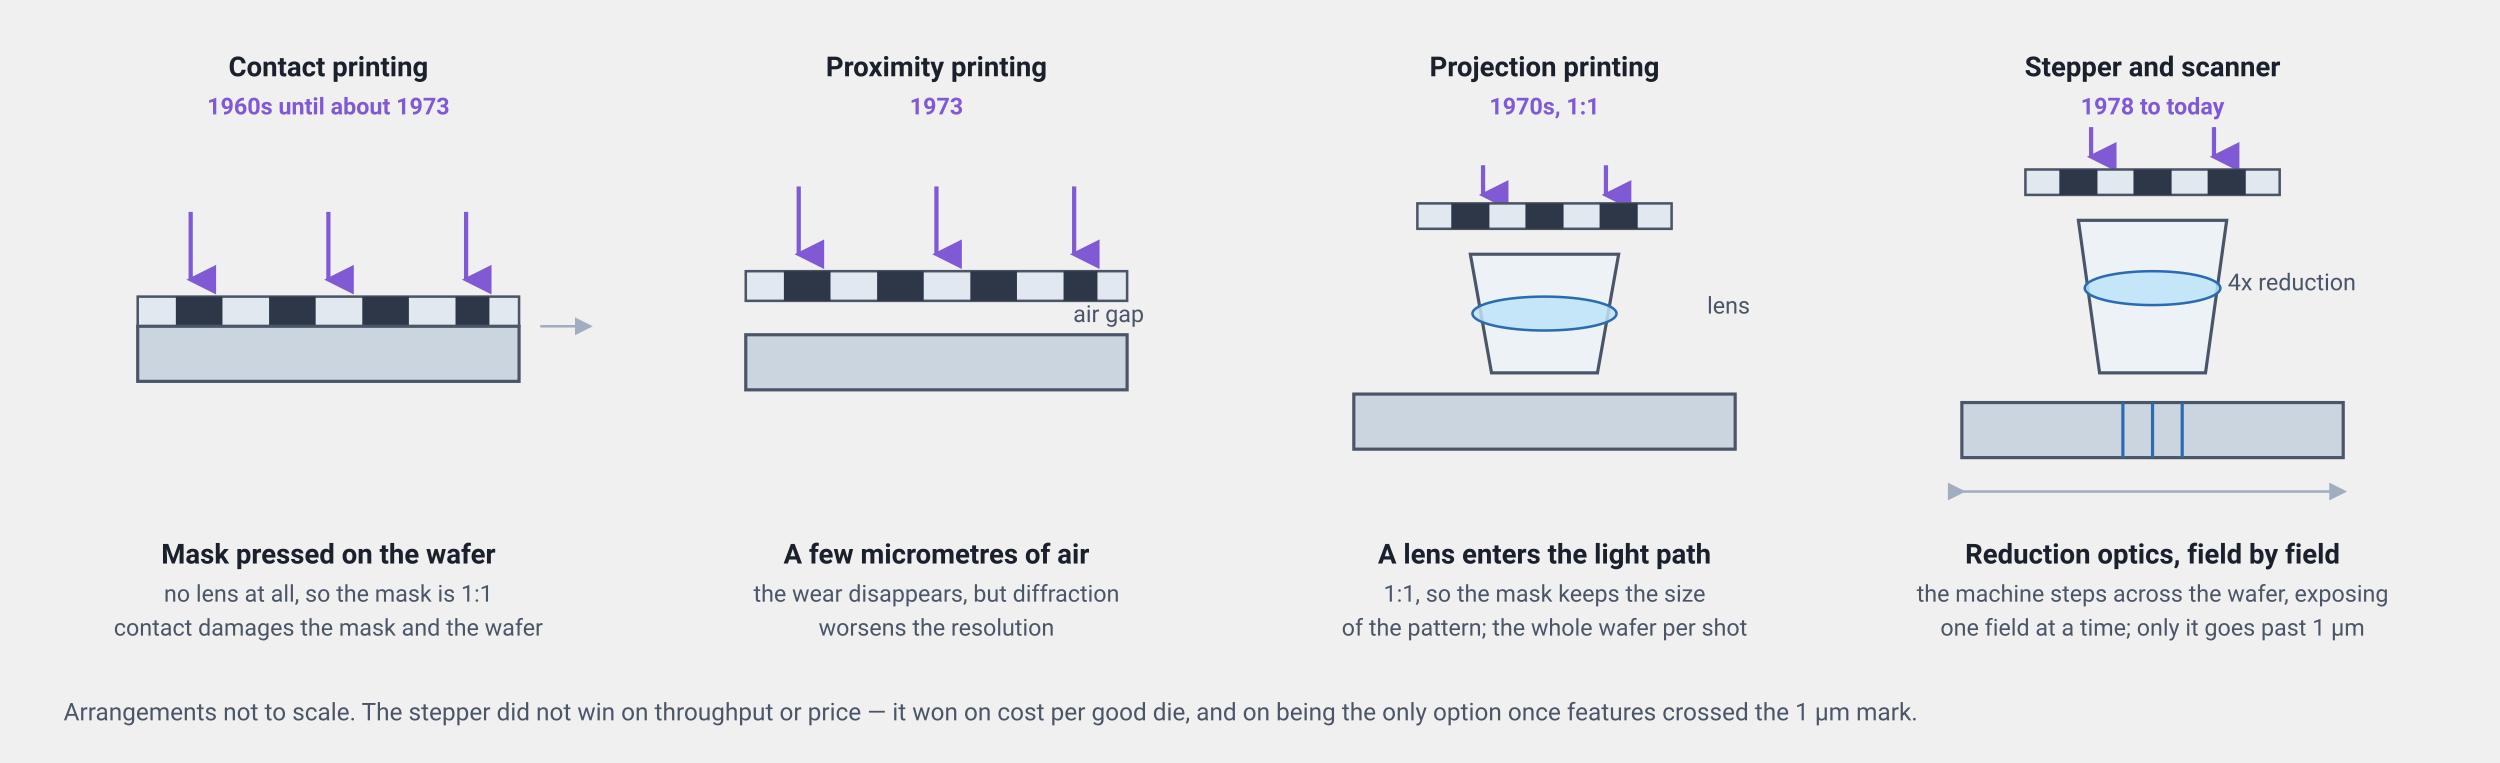
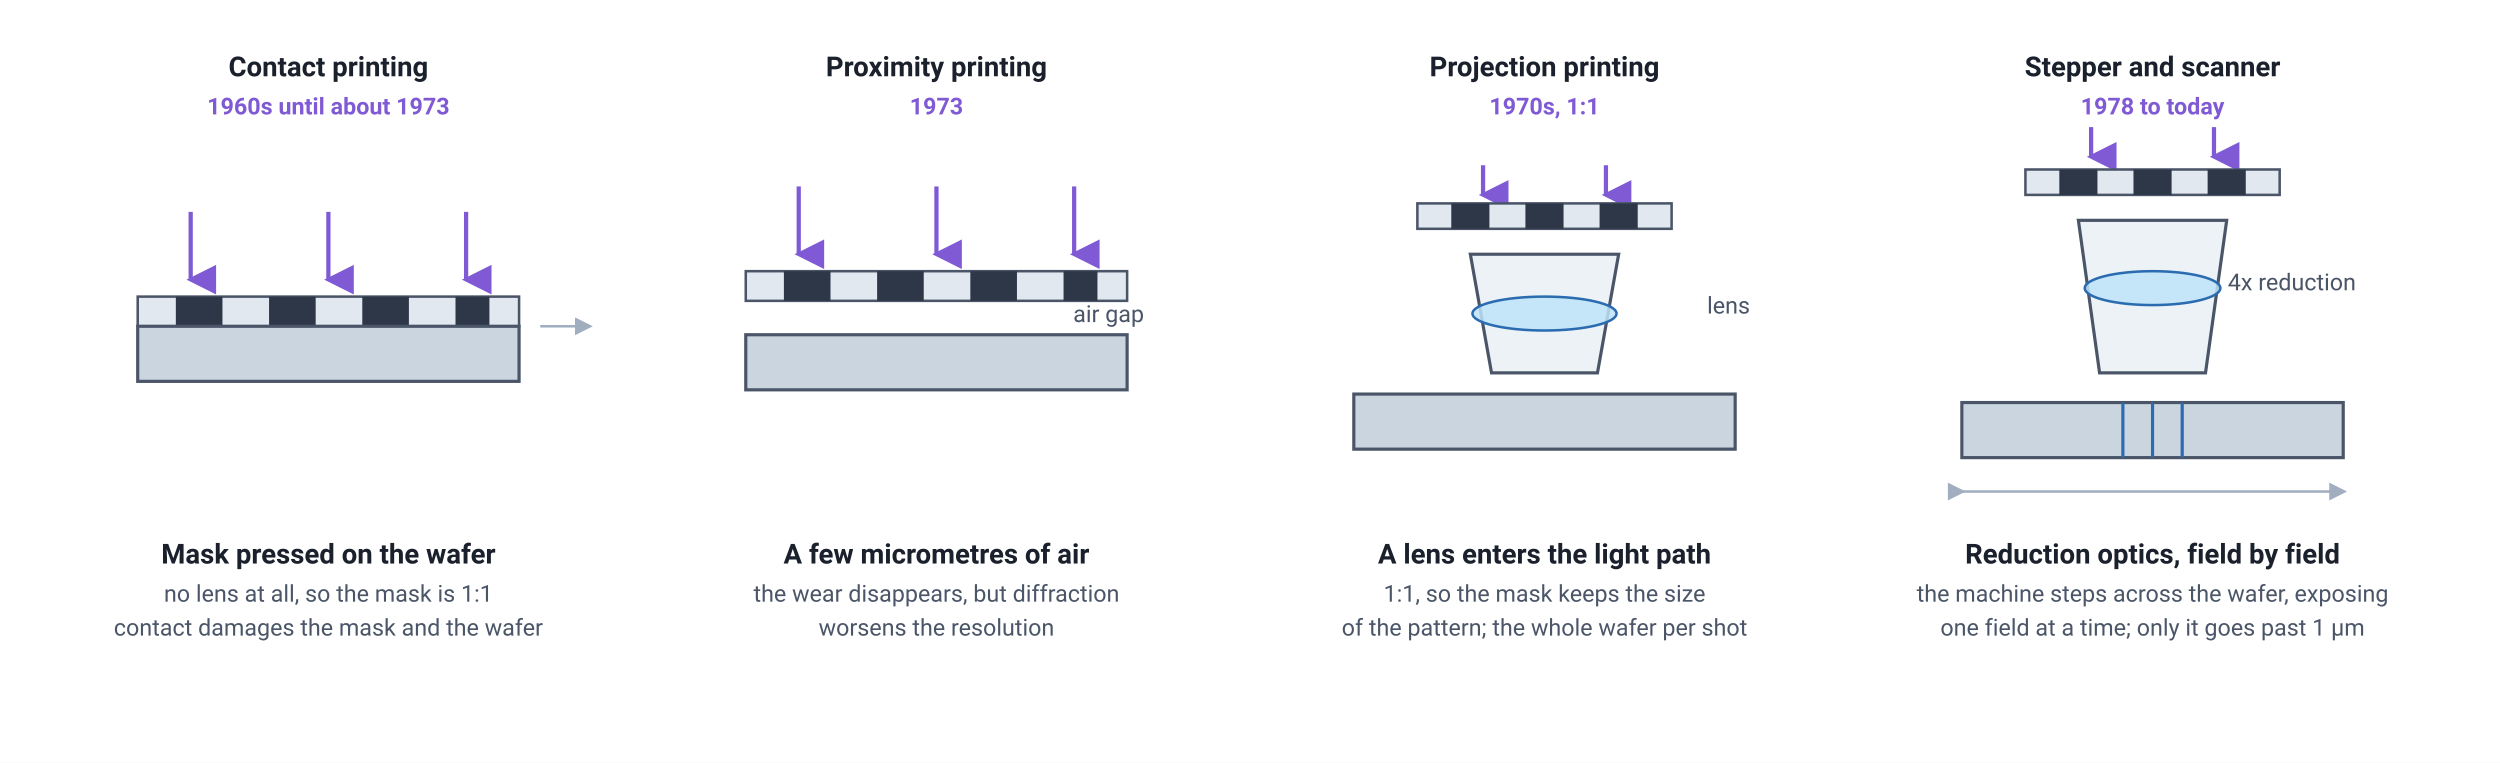
<svg xmlns="http://www.w3.org/2000/svg" width="1180" height="360" viewBox="0 0 1180 360" role="img">
+   <rect width="1180" height="360" fill="#ffffff" />
  <defs>
    <marker id="genArrow" markerWidth="7" markerHeight="7" refX="3.5" refY="6" orient="auto">
      <path d="M0,0 L7,0 L3.5,7 z" fill="#805ad5" />
    </marker>
    <marker id="genGray" markerWidth="7" markerHeight="7" refX="5.5" refY="3.5" orient="auto">
      <path d="M0,0 L7,3.5 L0,7 z" fill="#a0aec0" />
    </marker>
  </defs>
  <style>
    .t { font: 600 13px system-ui, -apple-system, "Segoe UI", Roboto, sans-serif; fill: #1a202c; }
    .s { font: 11px system-ui, -apple-system, "Segoe UI", Roboto, sans-serif; fill: #4a5568; }
    .yr { font: 600 11px system-ui, -apple-system, "Segoe UI", Roboto, sans-serif; fill: #805ad5; }
    .note { font: 11.5px system-ui, -apple-system, "Segoe UI", Roboto, sans-serif; fill: #4a5568; }
    .mask { fill: #e2e8f0; stroke: #4a5568; stroke-width: 1.2; }
    .chrome { fill: #2d3748; }
    .wafer { fill: #cbd5e0; stroke: #4a5568; stroke-width: 1.5; }
    .barrel { fill: #edf2f7; stroke: #4a5568; stroke-width: 1.5; }
    .lens { fill: #bee3f8; fill-opacity: 0.85; stroke: #2b6cb0; stroke-width: 1.2; }
    .light { stroke: #805ad5; stroke-width: 2; fill: none; }
    .step { stroke: #2b6cb0; stroke-width: 1.5; fill: none; }
    .line { stroke: #a0aec0; stroke-width: 1.2; fill: none; }
  </style>
  <text class="t" x="155" y="36" text-anchor="middle">Contact printing</text>
  <text class="yr" x="155" y="54" text-anchor="middle">1960s until about 1973</text>
  <path class="light" d="M90,100 L90,132" marker-end="url(#genArrow)" />
  <path class="light" d="M155,100 L155,132" marker-end="url(#genArrow)" />
  <path class="light" d="M220,100 L220,132" marker-end="url(#genArrow)" />
  <rect class="mask" x="65" y="140" width="180" height="14" />
  <rect class="chrome" x="83" y="140" width="22" height="14" />
  <rect class="chrome" x="127" y="140" width="22" height="14" />
  <rect class="chrome" x="171" y="140" width="22" height="14" />
  <rect class="chrome" x="215" y="140" width="16" height="14" />
  <rect class="wafer" x="65" y="154" width="180" height="26" />
  <line class="line" x1="255" y1="154" x2="278" y2="154" marker-end="url(#genGray)" />
  <text class="t" x="155" y="266" text-anchor="middle">Mask pressed on the wafer</text>
  <text class="s" x="155" y="284" text-anchor="middle">no lens at all, so the mask is 1:1</text>
  <text class="s" x="155" y="300" text-anchor="middle">contact damages the mask and the wafer</text>
  <text class="t" x="442" y="36" text-anchor="middle">Proximity printing</text>
  <text class="yr" x="442" y="54" text-anchor="middle">1973</text>
  <path class="light" d="M377,88 L377,120" marker-end="url(#genArrow)" />
  <path class="light" d="M442,88 L442,120" marker-end="url(#genArrow)" />
  <path class="light" d="M507,88 L507,120" marker-end="url(#genArrow)" />
  <rect class="mask" x="352" y="128" width="180" height="14" />
  <rect class="chrome" x="370" y="128" width="22" height="14" />
  <rect class="chrome" x="414" y="128" width="22" height="14" />
  <rect class="chrome" x="458" y="128" width="22" height="14" />
  <rect class="chrome" x="502" y="128" width="16" height="14" />
  <rect class="wafer" x="352" y="158" width="180" height="26" />
  <text class="s" x="540" y="152" text-anchor="end">air gap</text>
  <text class="t" x="442" y="266" text-anchor="middle">A few micrometres of air</text>
  <text class="s" x="442" y="284" text-anchor="middle">the wear disappears, but diffraction</text>
  <text class="s" x="442" y="300" text-anchor="middle">worsens the resolution</text>
  <text class="t" x="729" y="36" text-anchor="middle">Projection printing</text>
  <text class="yr" x="729" y="54" text-anchor="middle">1970s, 1:1</text>
  <path class="light" d="M700,78 L700,92" marker-end="url(#genArrow)" />
  <path class="light" d="M758,78 L758,92" marker-end="url(#genArrow)" />
  <rect class="mask" x="669" y="96" width="120" height="12" />
  <rect class="chrome" x="685" y="96" width="18" height="12" />
  <rect class="chrome" x="720" y="96" width="18" height="12" />
  <rect class="chrome" x="755" y="96" width="18" height="12" />
  <polygon class="barrel" points="694,120 764,120 754,176 704,176" />
  <ellipse class="lens" cx="729" cy="148" rx="34" ry="8" />
  <rect class="wafer" x="639" y="186" width="180" height="26" />
  <text class="s" x="826" y="148" text-anchor="end">lens</text>
  <text class="t" x="729" y="266" text-anchor="middle">A lens enters the light path</text>
  <text class="s" x="729" y="284" text-anchor="middle">1:1, so the mask keeps the size</text>
  <text class="s" x="729" y="300" text-anchor="middle">of the pattern; the whole wafer per shot</text>
  <text class="t" x="1016" y="36" text-anchor="middle">Stepper and scanner</text>
  <text class="yr" x="1016" y="54" text-anchor="middle">1978 to today</text>
  <path class="light" d="M987,60 L987,74" marker-end="url(#genArrow)" />
  <path class="light" d="M1045,60 L1045,74" marker-end="url(#genArrow)" />
  <rect class="mask" x="956" y="80" width="120" height="12" />
  <rect class="chrome" x="972" y="80" width="18" height="12" />
  <rect class="chrome" x="1007" y="80" width="18" height="12" />
  <rect class="chrome" x="1042" y="80" width="18" height="12" />
  <polygon class="barrel" points="981,104 1051,104 1041,176 991,176" />
  <ellipse class="lens" cx="1016" cy="136" rx="32" ry="8" />
  <rect class="wafer" x="926" y="190" width="180" height="26" />
  <path class="step" d="M1002,190 L1002,216" />
  <path class="step" d="M1016,190 L1016,216" />
  <path class="step" d="M1030,190 L1030,216" />
  <path class="line" d="M926,232 L1106,232" marker-start="url(#genGray)" marker-end="url(#genGray)" />
  <text class="s" x="1112" y="137" text-anchor="end">4x reduction</text>
  <text class="t" x="1016" y="266" text-anchor="middle">Reduction optics, field by field</text>
  <text class="s" x="1016" y="284" text-anchor="middle">the machine steps across the wafer, exposing</text>
  <text class="s" x="1016" y="300" text-anchor="middle">one field at a time; only it goes past 1 µm</text>
-   <text class="note" x="30" y="340">Arrangements not to scale. The stepper did not win on throughput or price — it won on cost per good die, and on being the only option once features crossed the 1 µm mark.</text>
</svg>
